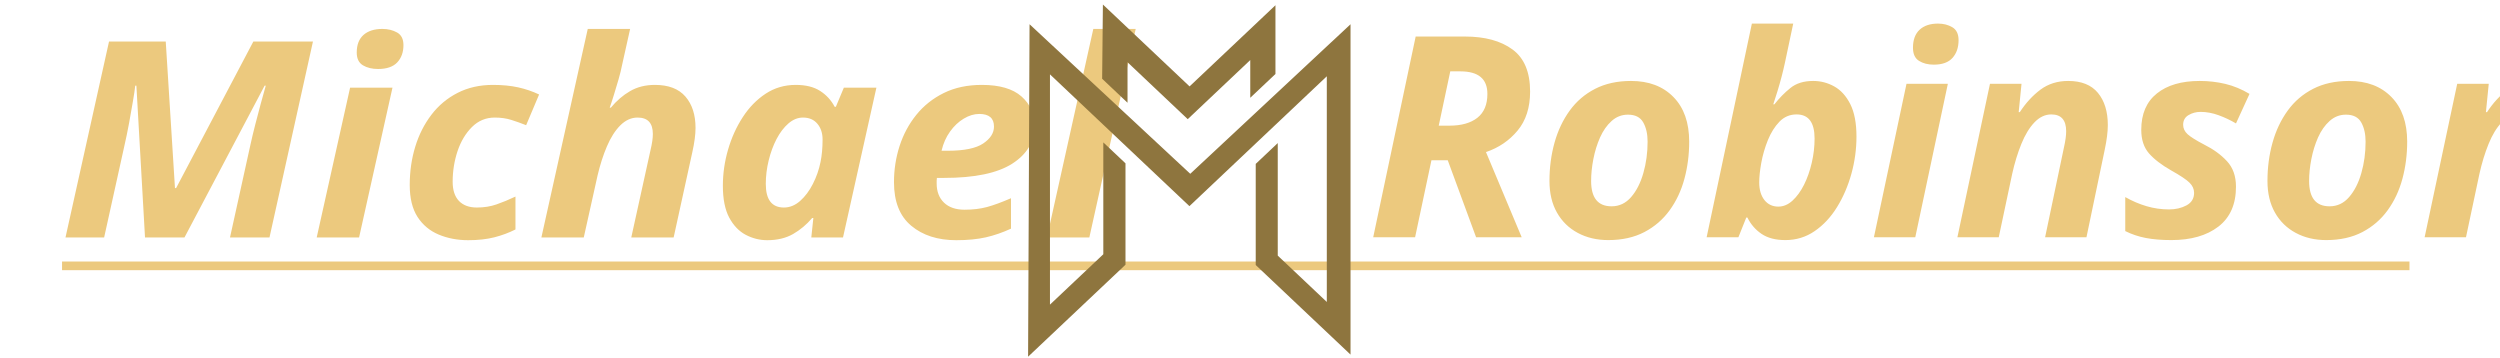
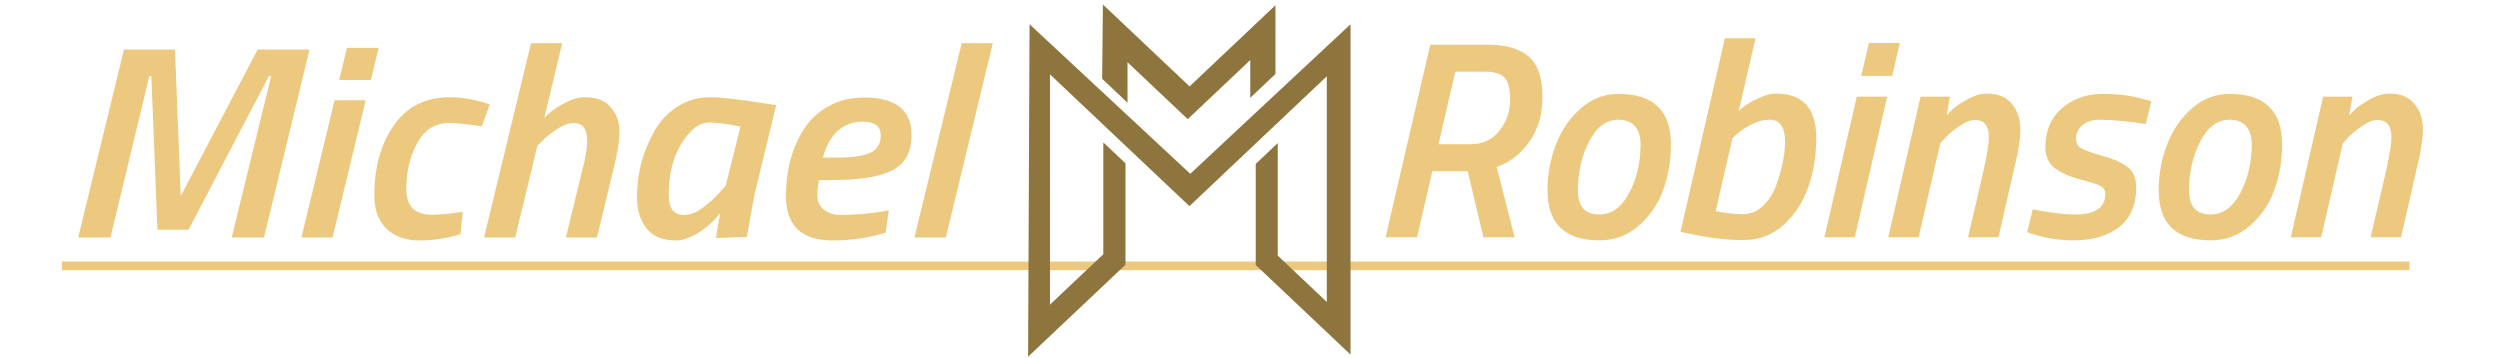
<svg xmlns="http://www.w3.org/2000/svg" id="Layer_1" data-name="Layer 1" viewBox="0 0 664 95" version="1.1" width="664" height="95">
  <defs id="defs4">
    <style id="style2">.cls-1{fill:#231f20;}.cls-2,.cls-4{fill:#ecc97e;}.cls-3{font-size:17.64px;}.cls-3,.cls-5{fill:#8e753e;}.cls-3,.cls-4{font-family:Impossible-1000, "Impossible - 1000";font-weight:100;}.cls-4{font-size:50.62px;}</style>
  </defs>
  <rect class="cls-1" width="664" height="163" id="rect6" x="6" y="-34" style="fill:#231f20;fill-opacity:0" />
  <rect class="cls-2" x="16.48" y="69.46" width="623.48" height="2.3" id="rect8" />
-   <text class="cls-4" transform="scale(1.024695,0.9759001)" id="text16" style="font-size:64px;stroke-width:1.025" x="15.04" y="64.622">
-     <tspan style="font-style:italic;font-variant:normal;font-weight:600;font-stretch:normal;font-size:74.667px;font-family:'Titillium Web';-inkscape-font-specification:'Titillium Web Semi-Bold Italic';stroke-width:1.025" id="tspan1079">Michael</tspan>
-     <tspan class="cls-5" x="243.465" y="64.622" xml:space="preserve" id="tspan12" style="font-size:64px;stroke-width:1.025"> </tspan>
-   </text>
+   <g aria-label="Michael " transform="scale(1.024695,0.9759001)" id="text16" style="font-weight:100;font-size:64px;font-family:Impossible-1000, 'Impossible - 1000';fill:#ecc97e;stroke-width:1.025" class="cls-4">
+     <path id="path16001" style="font-style:italic;font-weight:600;font-size:74.667px;font-family:'Titillium Web';-inkscape-font-specification:'Titillium Web Semi-Bold Italic'" d="m 137.643,11.758 -12.17,52.863 h 8.064 l 5.748,-24.938 1.494,-1.568 c 0.996,-1.045 2.239,-2.067 3.732,-3.062 1.543,-1.045 2.913,-1.566 4.107,-1.566 1.244,0 2.14,0.397 2.688,1.193 0.597,0.796 0.896,2.091 0.896,3.883 0,1.792 -0.448,4.48 -1.344,8.064 l -4.182,17.994 h 8.064 l 4.256,-18.518 c 1.045,-4.331 1.568,-7.764 1.568,-10.303 0,-2.588 -0.747,-4.778 -2.24,-6.57 -1.444,-1.842 -3.684,-2.764 -6.721,-2.764 -1.643,0 -3.385,0.523 -5.227,1.568 -1.842,1.045 -3.085,1.892 -3.732,2.539 -0.647,0.597 -1.17,1.12 -1.568,1.568 l 4.629,-20.385 z m 111.627,0 -12.246,52.863 h 8.139 l 12.172,-52.863 z m -159.338,1.27 -2.016,8.736 h 8.213 l 2.016,-8.736 z M 32.139,13.475 20.268,64.621 h 8.361 L 38.709,20.717 h 0.523 l 1.568,41.814 h 8.064 L 69.697,20.717 h 0.596 L 60.064,64.621 h 8.363 L 80.225,13.475 H 66.785 l -19.938,39.873 -1.492,-39.873 z m 84.449,12.992 c -6.272,0 -11.101,2.538 -14.486,7.615 -3.385,5.077 -5.078,11.449 -5.078,19.115 -10e-7,3.883 1.046,6.895 3.137,9.035 2.14,2.14 4.978,3.211 8.512,3.211 3.584,0 7.144,-0.572 10.678,-1.717 l 0.598,-6.123 -1.344,0.223 c -2.389,0.398 -4.654,0.598 -6.795,0.598 -4.331,0 -6.496,-2.338 -6.496,-7.018 0,-4.729 0.946,-8.887 2.838,-12.471 1.892,-3.634 4.604,-5.449 8.139,-5.449 2.14,0 5.002,0.297 8.586,0.895 l 2.09,-5.973 -1.566,-0.523 c -3.036,-0.946 -5.973,-1.418 -8.811,-1.418 z m 67.424,0 c -3.136,0 -5.975,0.871 -8.514,2.613 -2.489,1.692 -4.455,3.909 -5.898,6.646 -1.444,2.688 -2.563,5.525 -3.359,8.512 -0.747,2.987 -1.119,6.172 -1.119,9.557 0,3.335 0.82,6.123 2.463,8.363 1.643,2.19 4.183,3.285 7.617,3.285 1.145,0 2.313,-0.275 3.508,-0.822 2.987,-1.344 5.651,-3.558 7.99,-6.645 -0.199,0.946 -0.574,3.211 -1.121,6.795 l 7.99,-0.299 2.016,-11.648 5.6,-24.191 -3.135,-0.523 c -6.571,-1.095 -11.25,-1.643 -14.037,-1.643 z m 40.021,0.074 c -3.435,0 -6.498,0.771 -9.186,2.314 -2.688,1.543 -4.827,3.609 -6.42,6.197 -3.136,5.127 -4.705,11.226 -4.705,18.295 0,8.064 4.032,12.096 12.096,12.096 4.629,0 9.209,-0.698 13.738,-2.092 l 0.822,-6.121 -1.941,0.373 c -3.484,0.597 -7.02,0.895 -10.604,0.895 -1.692,0 -3.111,-0.472 -4.256,-1.418 -1.145,-0.946 -1.717,-2.24 -1.717,-3.883 0,-1.692 0.151,-3.087 0.449,-4.182 h 3.135 c 7.367,0 12.669,-0.895 15.904,-2.688 3.285,-1.792 4.928,-4.977 4.928,-9.557 0,-6.82 -4.081,-10.23 -12.244,-10.23 z M 86.721,27.289 78.133,64.621 h 8.064 l 8.588,-37.332 z M 223.658,33.111 c 3.086,0 4.631,1.245 4.631,3.734 0,2.24 -0.871,3.807 -2.613,4.703 -1.742,0.896 -4.705,1.346 -8.887,1.346 h -3.51 c 1.742,-6.521 5.202,-9.783 10.379,-9.783 z m -39.797,0.225 c 1.991,-10e-7 4.68,0.374 8.064,1.121 l -3.809,16.053 -1.717,2.016 c -1.145,1.344 -2.563,2.689 -4.256,4.033 -1.692,1.294 -3.262,1.939 -4.705,1.939 -1.394,0 -2.438,-0.448 -3.135,-1.344 -0.647,-0.946 -0.971,-2.34 -0.971,-4.182 0,-6.72 1.642,-12.146 4.928,-16.277 1.742,-2.24 3.608,-3.359 5.6,-3.359 z" />
+   </g>
  <polygon class="cls-5" points="352.7,128.18 327.52,104.39 327.52,77.53 333.37,72 333.37,101.89 346.4,114.2 346.4,54.26 309.91,88.75 272.87,53.75 272.87,114.91 287.04,101.53 287.04,71.82 292.93,77.38 292.93,104.31 267.06,128.74 267.45,40.44 310.13,80.16 352.7,40.44 " id="polygon18" transform="translate(6,-34)" />
  <polygon class="cls-5" points="286.93,35.2 286.73,54.92 293.47,61.29 293.47,50.53 309.46,65.65 326.07,49.95 326.07,59.97 332.76,53.65 332.76,35.39 309.95,56.95 " id="polygon20" transform="translate(6,-34)" />
  <text xml:space="preserve" style="font-style:italic;font-weight:bold;font-size:40px;line-height:1.25;font-family:sans-serif;-inkscape-font-specification:'sans-serif Bold Italic'" x="-117.607" y="157.877" id="text47267">
    <tspan id="tspan47265" x="-117.607" y="157.877" />
  </text>
-   <text xml:space="preserve" style="font-style:italic;font-weight:bold;font-size:74.667px;line-height:1.25;font-family:sans-serif;-inkscape-font-specification:'sans-serif Bold Italic'" x="362.787" y="63.014" id="text56617">
-     <tspan id="tspan56615" x="362.787" y="63.014" style="font-style:italic;font-variant:normal;font-weight:600;font-stretch:normal;font-size:74.667px;font-family:'Titillium Web';-inkscape-font-specification:'Titillium Web Semi-Bold Italic';fill:#ecc97e;fill-opacity:1">Robinson</tspan>
-   </text>
+   <g aria-label="Robinson" id="text56617" style="font-style:italic;font-weight:bold;font-size:74.667px;line-height:1.25;-inkscape-font-specification:'sans-serif Bold Italic'">
+     <path id="path16260" style="font-weight:600;font-family:'Titillium Web';-inkscape-font-specification:'Titillium Web Semi-Bold Italic';fill:#ecc97e" d="m 458.137,10.15 -11.797,51.445 2.613,0.523 c 4.978,1.095 9.706,1.643 14.186,1.643 4.082,0 7.617,-1.345 10.604,-4.033 2.987,-2.738 5.177,-6.122 6.57,-10.154 1.394,-4.032 2.09,-8.338 2.09,-12.918 0,-7.865 -3.56,-11.797 -10.678,-11.797 -1.493,0 -3.235,0.499 -5.227,1.494 -1.991,0.946 -3.558,1.99 -4.703,3.135 l 4.48,-19.338 z m 38.229,1.27 -2.016,8.736 h 8.213 l 2.016,-8.736 z m -116.48,0.447 -11.871,51.146 h 8.363 L 380.408,45.469 h 9.408 l 4.182,17.545 h 8.287 l -4.777,-18.666 c 3.385,-1.145 6.246,-3.335 8.586,-6.57 2.389,-3.285 3.584,-7.341 3.584,-12.17 0,-4.878 -1.195,-8.389 -3.584,-10.529 -2.389,-2.14 -6.073,-3.211 -11.051,-3.211 z m 6.646,7.168 h 7.914 c 2.439,0 4.157,0.523 5.152,1.568 0.996,0.996 1.494,3.012 1.494,6.049 0,2.987 -0.946,5.673 -2.838,8.062 -1.892,2.389 -4.429,3.584 -7.615,3.584 h -8.588 z m 141.119,5.824 c -1.643,0 -3.409,0.547 -5.301,1.643 -1.842,1.045 -3.087,1.892 -3.734,2.539 -0.647,0.597 -1.168,1.12 -1.566,1.568 l 0.82,-4.928 h -7.766 l -8.586,37.332 h 8.064 l 5.748,-24.938 1.42,-1.568 c 0.996,-1.045 2.239,-2.065 3.732,-3.061 1.493,-1.045 2.863,-1.568 4.107,-1.568 1.294,0 2.214,0.397 2.762,1.193 0.597,0.796 0.896,1.942 0.896,3.436 0,1.493 -0.448,4.33 -1.344,8.512 l -4.182,17.994 h 8.064 l 4.256,-18.592 c 1.045,-4.181 1.568,-7.566 1.568,-10.154 0,-2.638 -0.747,-4.853 -2.24,-6.645 -1.444,-1.842 -3.684,-2.764 -6.721,-2.764 z m 106.924,0 c -1.643,0 -3.411,0.547 -5.303,1.643 -1.842,1.045 -3.085,1.892 -3.732,2.539 -0.647,0.597 -1.17,1.12 -1.568,1.568 l 0.822,-4.928 h -7.766 l -8.588,37.332 h 8.064 l 5.75,-24.938 1.418,-1.568 c 0.996,-1.045 2.241,-2.065 3.734,-3.061 1.493,-1.045 2.861,-1.568 4.105,-1.568 1.294,0 2.216,0.397 2.764,1.193 0.597,0.796 0.895,1.942 0.895,3.436 0,1.493 -0.448,4.33 -1.344,8.512 l -4.182,17.994 h 8.064 l 4.256,-18.592 c 1.045,-4.181 1.568,-7.566 1.568,-10.154 0,-2.638 -0.747,-4.853 -2.24,-6.645 -1.444,-1.842 -3.682,-2.764 -6.719,-2.764 z m -204.736,0.074 c -3.684,0 -6.995,1.27 -9.932,3.809 -2.937,2.539 -5.151,5.75 -6.645,9.633 -1.493,3.833 -2.24,7.889 -2.24,12.17 0,8.86 4.606,13.291 13.814,13.291 3.932,0 7.366,-1.27 10.303,-3.809 2.987,-2.539 5.177,-5.699 6.57,-9.482 1.394,-3.833 2.092,-7.889 2.092,-12.17 0,-8.96 -4.654,-13.441 -13.963,-13.441 z m 128.65,0 c -4.281,0 -7.889,1.27 -10.826,3.809 -2.937,2.539 -4.406,5.974 -4.406,10.305 0,2.439 0.822,4.305 2.465,5.6 1.643,1.244 3.881,2.24 6.719,2.986 2.887,0.747 4.729,1.345 5.525,1.793 0.796,0.448 1.195,1.144 1.195,2.09 0,3.634 -2.664,5.451 -7.99,5.451 -2.788,0 -6.545,-0.448 -11.273,-1.344 l -1.494,6.047 1.643,0.523 c 3.435,1.095 7.043,1.643 10.826,1.643 4.928,-10e-7 8.911,-1.17 11.947,-3.51 3.036,-2.389 4.555,-5.849 4.555,-10.379 0,-2.788 -0.895,-4.754 -2.688,-5.898 -0.996,-0.647 -1.991,-1.17 -2.986,-1.568 -0.996,-0.398 -2.565,-0.895 -4.705,-1.492 -2.14,-0.647 -3.608,-1.221 -4.404,-1.719 -0.796,-0.498 -1.195,-1.369 -1.195,-2.613 0,-1.244 0.547,-2.364 1.643,-3.359 1.145,-0.996 2.688,-1.492 4.629,-1.492 3.236,0 7.318,0.372 12.246,1.119 l 1.494,-6.049 -1.643,-0.447 c -3.385,-0.996 -7.144,-1.494 -11.275,-1.494 z m 33.674,0 c -3.684,0 -6.993,1.27 -9.93,3.809 -2.937,2.539 -5.153,5.75 -6.646,9.633 -1.493,3.833 -2.238,7.889 -2.238,12.17 0,8.86 4.604,13.291 13.812,13.291 3.932,-10e-7 7.368,-1.27 10.305,-3.809 2.987,-2.539 5.177,-5.699 6.57,-9.482 1.394,-3.833 2.09,-7.889 2.09,-12.17 0,-8.96 -4.654,-13.441 -13.963,-13.441 z m -99.008,0.748 -8.586,37.332 h 8.064 l 8.586,-37.332 z m -63.316,6.123 c 1.941,0 3.409,0.572 4.404,1.717 0.996,1.145 1.494,2.736 1.494,4.777 0,4.878 -1.02,9.209 -3.061,12.992 -1.991,3.783 -4.604,5.676 -7.84,5.676 -3.833,0 -5.75,-2.117 -5.75,-6.348 0,-4.878 0.995,-9.234 2.986,-13.066 1.991,-3.833 4.58,-5.748 7.766,-5.748 z m 40.021,0 c 1.543,0 2.638,0.521 3.285,1.566 0.647,0.996 0.971,2.365 0.971,4.107 0,3.484 -0.798,7.416 -2.391,11.797 -0.796,2.14 -1.965,3.958 -3.508,5.451 -1.493,1.444 -3.286,2.166 -5.377,2.166 -2.041,0 -4.43,-0.275 -7.168,-0.822 l 4.48,-19.414 1.418,-1.268 c 0.946,-0.796 2.191,-1.594 3.734,-2.391 1.543,-0.796 3.061,-1.193 4.555,-1.193 z m 122.303,0 c 1.941,0 3.411,0.572 4.406,1.717 0.996,1.145 1.492,2.736 1.492,4.777 0,4.878 -1.02,9.209 -3.061,12.992 -1.991,3.783 -4.604,5.676 -7.84,5.676 -3.833,0 -5.75,-2.117 -5.75,-6.348 0,-4.878 0.995,-9.234 2.986,-13.066 1.991,-3.833 4.58,-5.748 7.766,-5.748 z" />
+   </g>
</svg>
